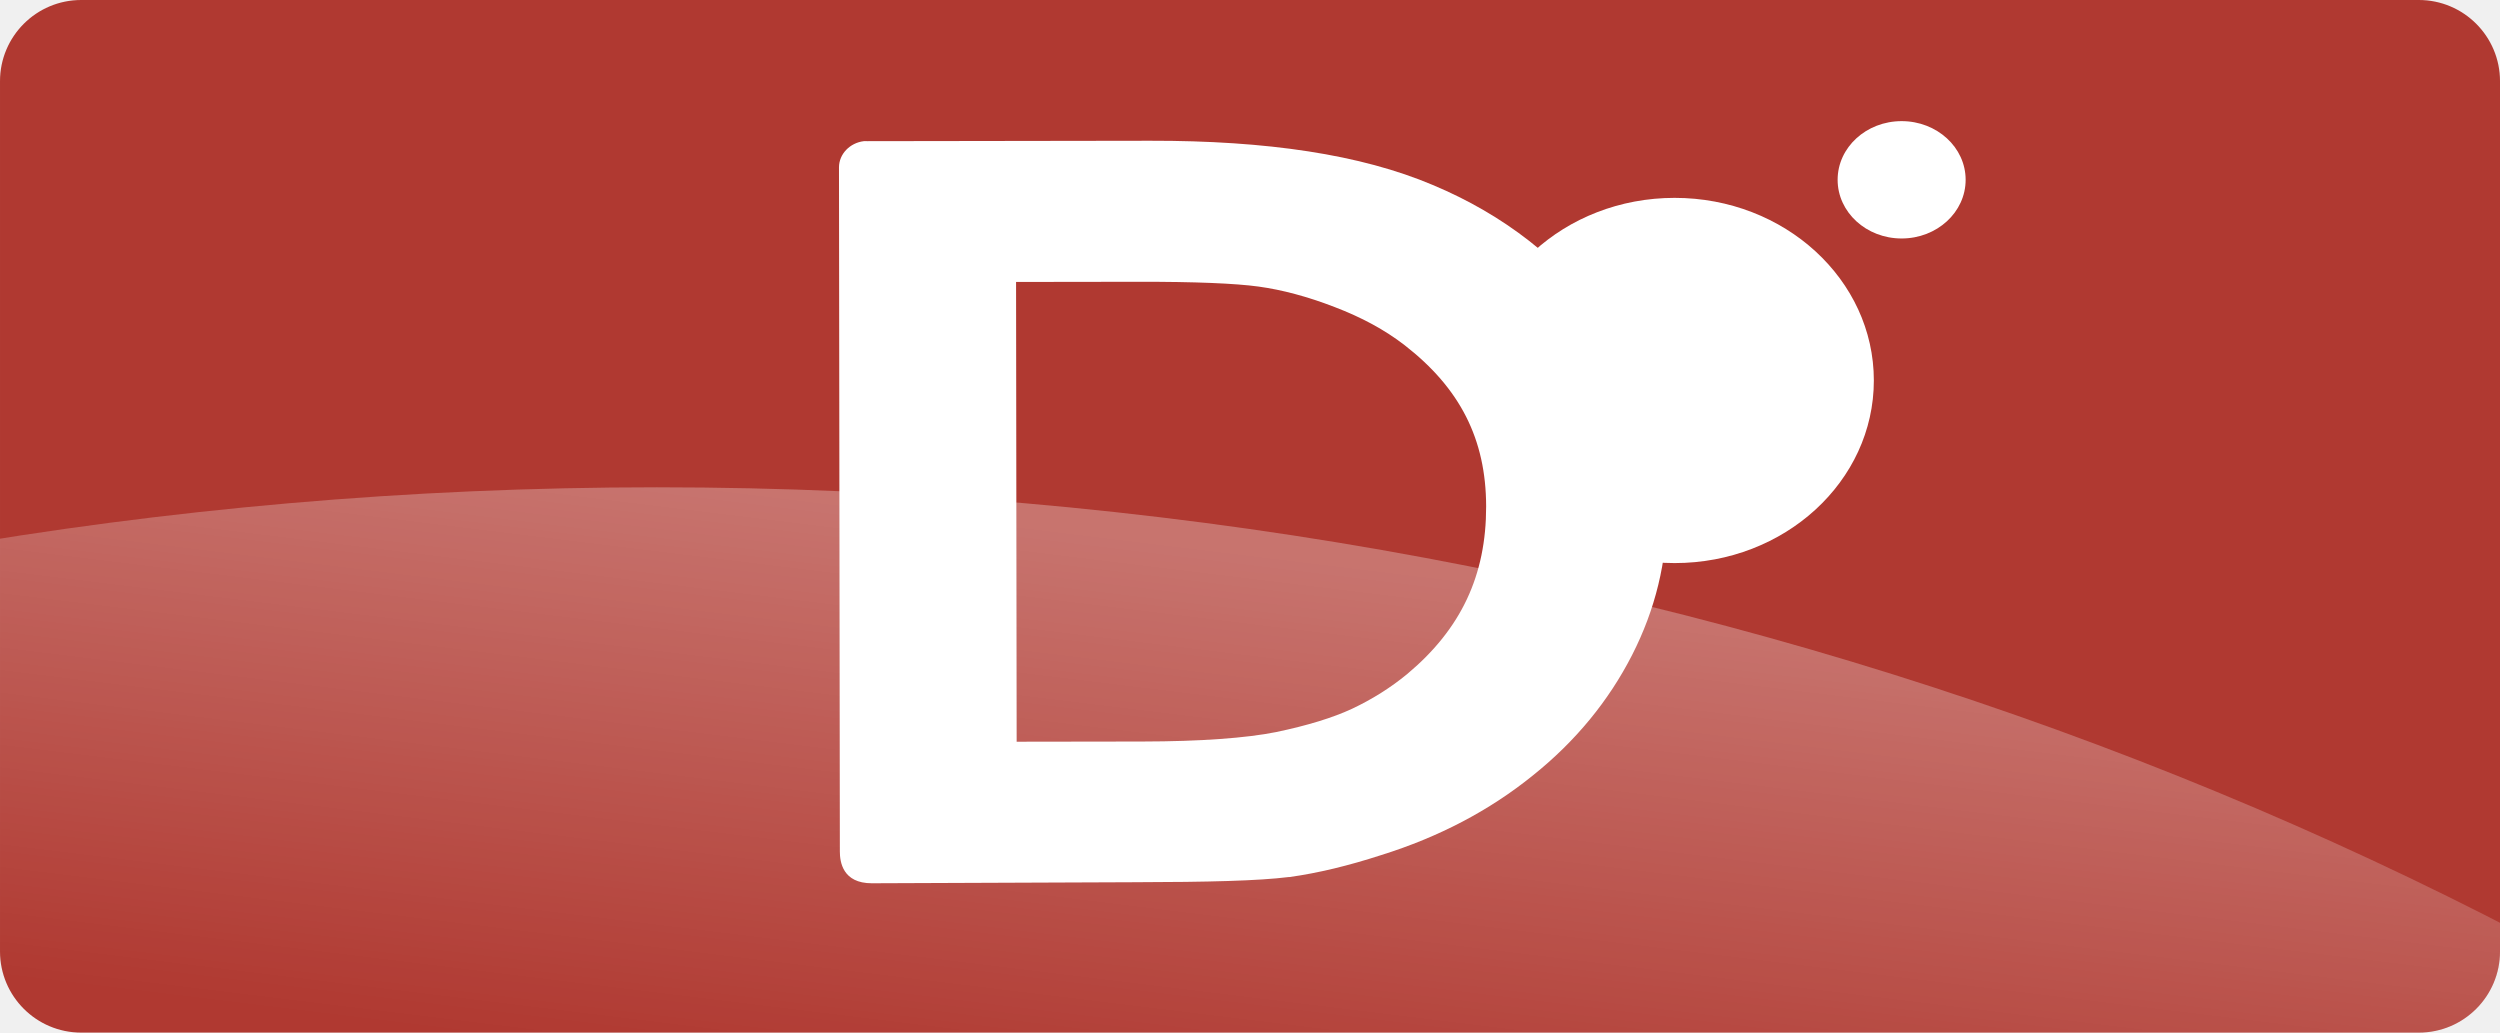
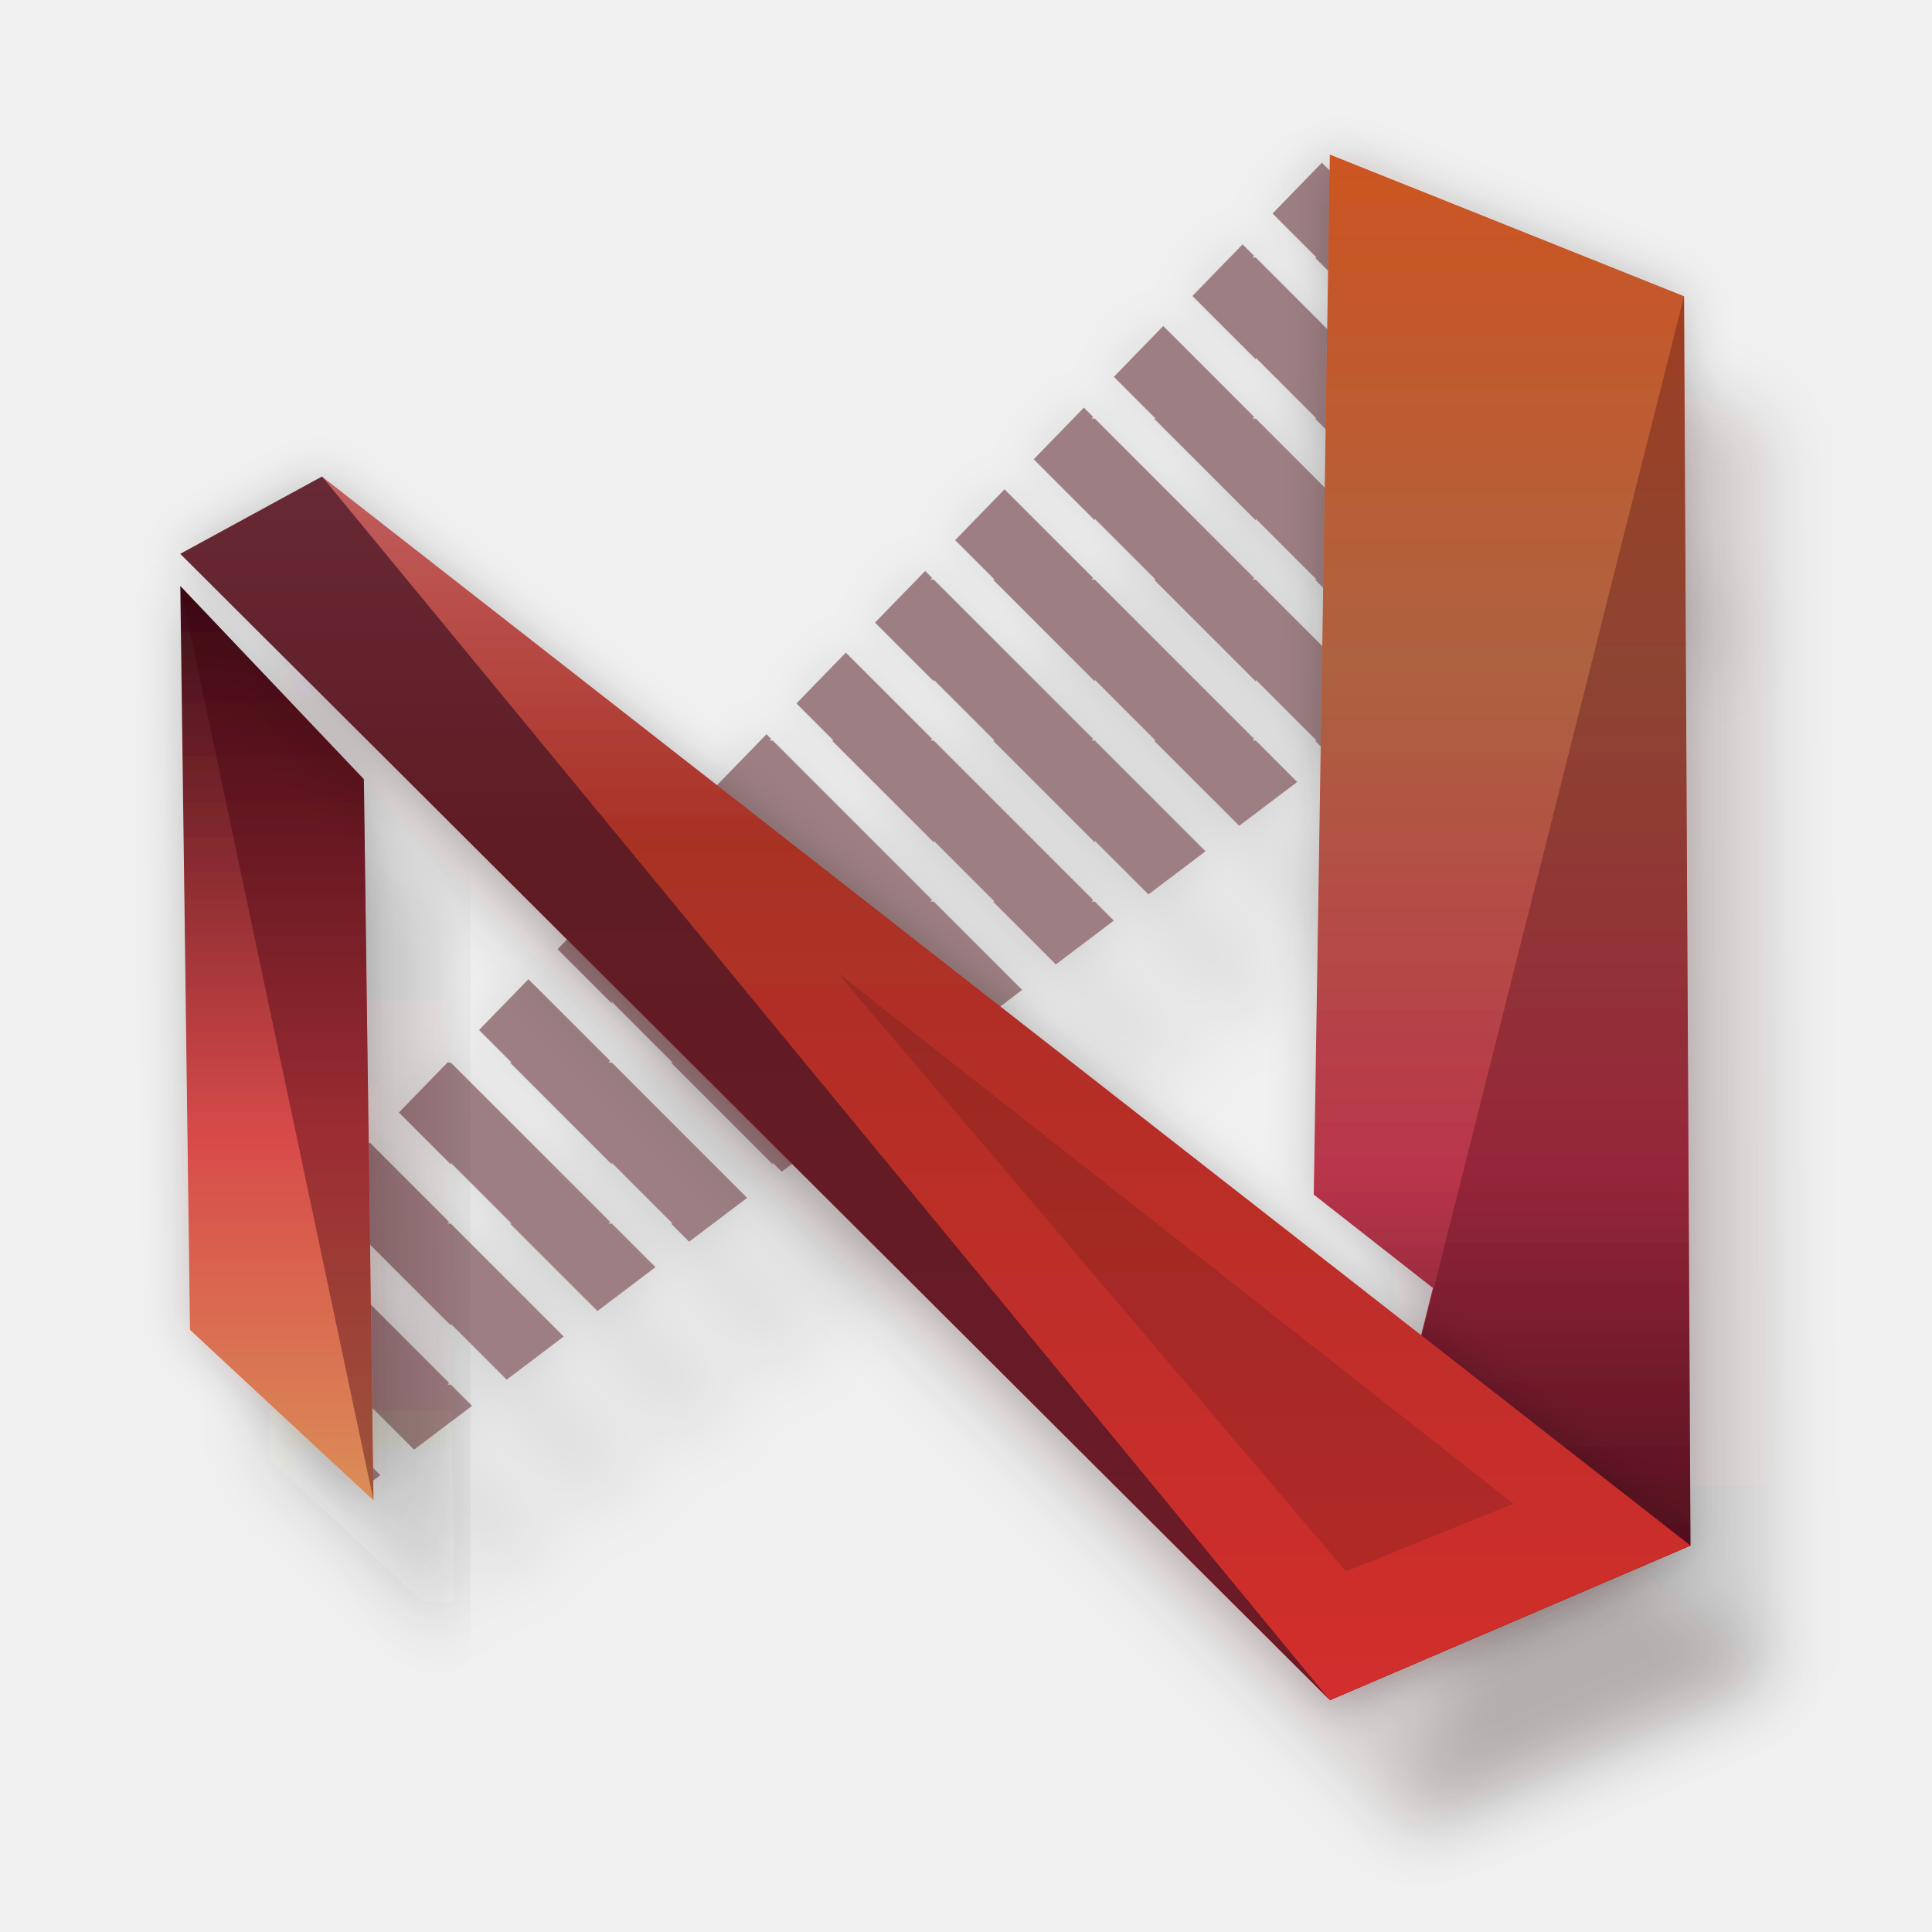
- <svg xmlns="http://www.w3.org/2000/svg" width="184" id="svg2" viewBox="0 0 184 178" height="76" version="1.0">
-   <defs id="defs4">
-     <linearGradient gradientUnits="userSpaceOnUse" id="gradient" y2="99" x2="60" y1="50" x1="66">
-       <stop id="stop7" offset="0" style="stop-color: white; stop-opacity: 1" />
-       <stop id="stop9" offset="1" style="stop-color: white; stop-opacity: 0" />
+ <svg xmlns="http://www.w3.org/2000/svg" width="600" height="600" version="1.1">
+   <defs>
+     <linearGradient id="g0" x1="0%" y1="0%" x2="0%" y2="100%">
+       <stop offset="0%" stop-color="#380c17" />
+       <stop offset="60%" stop-color="#d84a4a" />
+       <stop offset="100%" stop-color="#db8f57" />
    </linearGradient>
-     <clipPath id="clipPath4175" clipPathUnits="userSpaceOnUse">
-       <rect ry="7" y="0" x="-61.118" height="89" width="215.474" id="rect4177" style="opacity:1;fill:#ffffff;fill-opacity:1;fill-rule:evenodd;stroke:none;stroke-width:2.75;stroke-miterlimit:4;stroke-dasharray:none;stroke-opacity:1" />
-     </clipPath>
-     <clipPath id="clipPath4179" clipPathUnits="userSpaceOnUse">
-       <rect ry="7" y="0" x="119.882" height="89" width="215.474" id="rect4181" style="opacity:1;fill:#ffffff;fill-opacity:1;fill-rule:evenodd;stroke:none;stroke-width:2.75;stroke-miterlimit:4;stroke-dasharray:none;stroke-opacity:1" />
-     </clipPath>
+     <linearGradient id="g1" x1="0%" y1="0%" x2="0%" y2="100%">
+       <stop offset="0%" stop-color="#c26060" />
+       <stop offset="30%" stop-color="#a83024" />
+       <stop offset="100%" stop-color="#d32d2d" />
+     </linearGradient>
+     <linearGradient id="g2" x1="0%" y1="0%" x2="0%" y2="100%">
+       <stop offset="0%" stop-color="#cc5522" />
+       <stop offset="33%" stop-color="#ae6240" />
+       <stop offset="66%" stop-color="#b9354b" />
+       <stop offset="100%" stop-color="#380c17" />
+     </linearGradient>
+     <pattern id="pattern0" x="0" y="0" patternUnits="userSpaceOnUse" width="50" height="50">
+       <g transform="rotate(45)">
+         <rect width="70" height="22" fill="#490d18" />
+         <rect y="-50" width="99" height="37" fill="#490d18" />
+       </g>
+     </pattern>
+     <filter id="shadow0" x="-50%" y="-50%" width="200%" height="200%">
+       <feOffset result="offOut" in="SourceGraphic" dx="25" dy="40" />
+       <feColorMatrix result="matrixOut" in="offOut" type="matrix" values="0.05 0 0 0 0 0 0.1 0 0 0 0 0 0.1 0.005 0 0 0 0 0.15 0.0" />
+       <feGaussianBlur result="blurOut" in="matrixOut" stdDeviation="10" />
+       <feBlend in="SourceGraphic" in2="blurOut" mode="normal" />
+     </filter>
+     <filter id="shadow1" x="-50%" y="-50%" width="200%" height="200%">
+       <feOffset result="offOut" in="SourceGraphic" dx="0" dy="0" />
+       <feColorMatrix result="matrixOut" in="offOut" type="matrix" values="0.05 0 0 0 0 0 0.05 0 0 0 0 0 0.05 0 0 0 0 0 0.2 0.0" />
+       <feGaussianBlur result="blurOut" in="matrixOut" stdDeviation="7" />
+       <feBlend in="SourceGraphic" in2="blurOut" mode="normal" />
+     </filter>
  </defs>
-   <g transform="matrix(2,0,0,2,-363.2368,0)" id="g4183">
-     <rect y="0" x="0" width="481" height="89" style="fill:#b03931" id="rect11" clip-path="url(#clipPath4179)" />
-     <g transform="translate(181,0)" id="g13" clip-path="url(#clipPath4175)">
-       <ellipse cx="-4.5" cy="308" rx="310" ry="266" style="opacity:0.3;fill:url(#gradient)" id="ellipse15" />
-       <ellipse cy="0" cx="0" style="fill:#ffffff" rx="12" ry="11" transform="matrix(1.430781,0,0,1.430781,83.21773,32.79277)" id="ellipse17" />
-       <ellipse cy="0" cx="0" style="fill:#ffffff" rx="12" ry="11" transform="matrix(0.4597276,0,0,0.4597276,102.7823,15.49739)" id="ellipse19" />
-       <path style="fill:#ffffff" transform="matrix(1.475092,0,0,1.475092,-34.36508,-45.63879)" d="m 32.333,39.188 c -0.81,0.1 -1.446,0.747 -1.448,1.53 l 0.051,39.977 c 0,0.605 0.164,1.854 1.867,1.854 l 15.31,-0.061 c 4.376,-0.008 7.307,-0.083 9.053,-0.303 0.01,7.1e-5 0.031,4.2e-5 0.041,-6.2e-5 1.671,-0.232 3.44,-0.66 5.364,-1.284 3.345,-1.046 6.311,-2.591 8.861,-4.655 2.497,-1.999 4.432,-4.366 5.792,-7.029 1.36,-2.663 2.045,-5.478 2.04,-8.397 -0.007,-4.063 -1.236,-7.867 -3.702,-11.289 -2.466,-3.423 -5.832,-6.044 -9.975,-7.78 -4.211,-1.785 -9.703,-2.599 -16.515,-2.587 l -16.532,0.024 c -0.071,3.95e-4 -0.138,-0.008 -0.207,3.03e-4 z m 8.898,8.226 7.127,-0.01 c 3.331,-0.006 5.7,0.095 7.044,0.28 1.362,0.187 2.855,0.582 4.435,1.193 1.566,0.597 2.932,1.328 4.105,2.237 3.228,2.51 4.749,5.48 4.756,9.412 0.007,4.026 -1.463,7.163 -4.607,9.793 -0.967,0.798 -2.043,1.475 -3.229,2.035 -1.122,0.522 -2.584,0.972 -4.432,1.36 -1.742,0.349 -4.387,0.547 -7.83,0.553 l -7.334,0.011 -0.034,-26.864 z" id="path21" />
-     </g>
+   <g transform="translate(40,30)">
+     <polygon points="28,373 73,432 483,122 373,18" fill="url(#pattern0)" filter="url(#shadow1) url(#shadow0)" opacity="0.5" />
+     <polygon points="16,152 19,383 76,436 73,212" fill="url(#g0)" filter="url(#shadow1) url(#shadow0)" />
+     <polygon points="16,152 76,436 73,212" fill="rgb(64,0,16)" opacity="0.4" />
+     <polygon points="483,62 373,18 368,341 405,370 373,498  485,450" fill="url(#g2)" filter="url(#shadow1) url(#shadow0)" />
+     <polygon points="483,62 373,498 485,450" fill="rgb(64,0,16)" opacity="0.3" />
+     <polygon points="16,142 60,118 485,450 373,498" fill="url(#g1)" filter="url(#shadow1) url(#shadow0)" />
+     <polygon points="16,142 60,118 373,498" fill="rgb(64,18,36)" opacity="0.7" />
+     <polygon points="220,272 430,437 378,458" fill="rgb(64,18,25)" opacity="0.2" />
  </g>
</svg>
